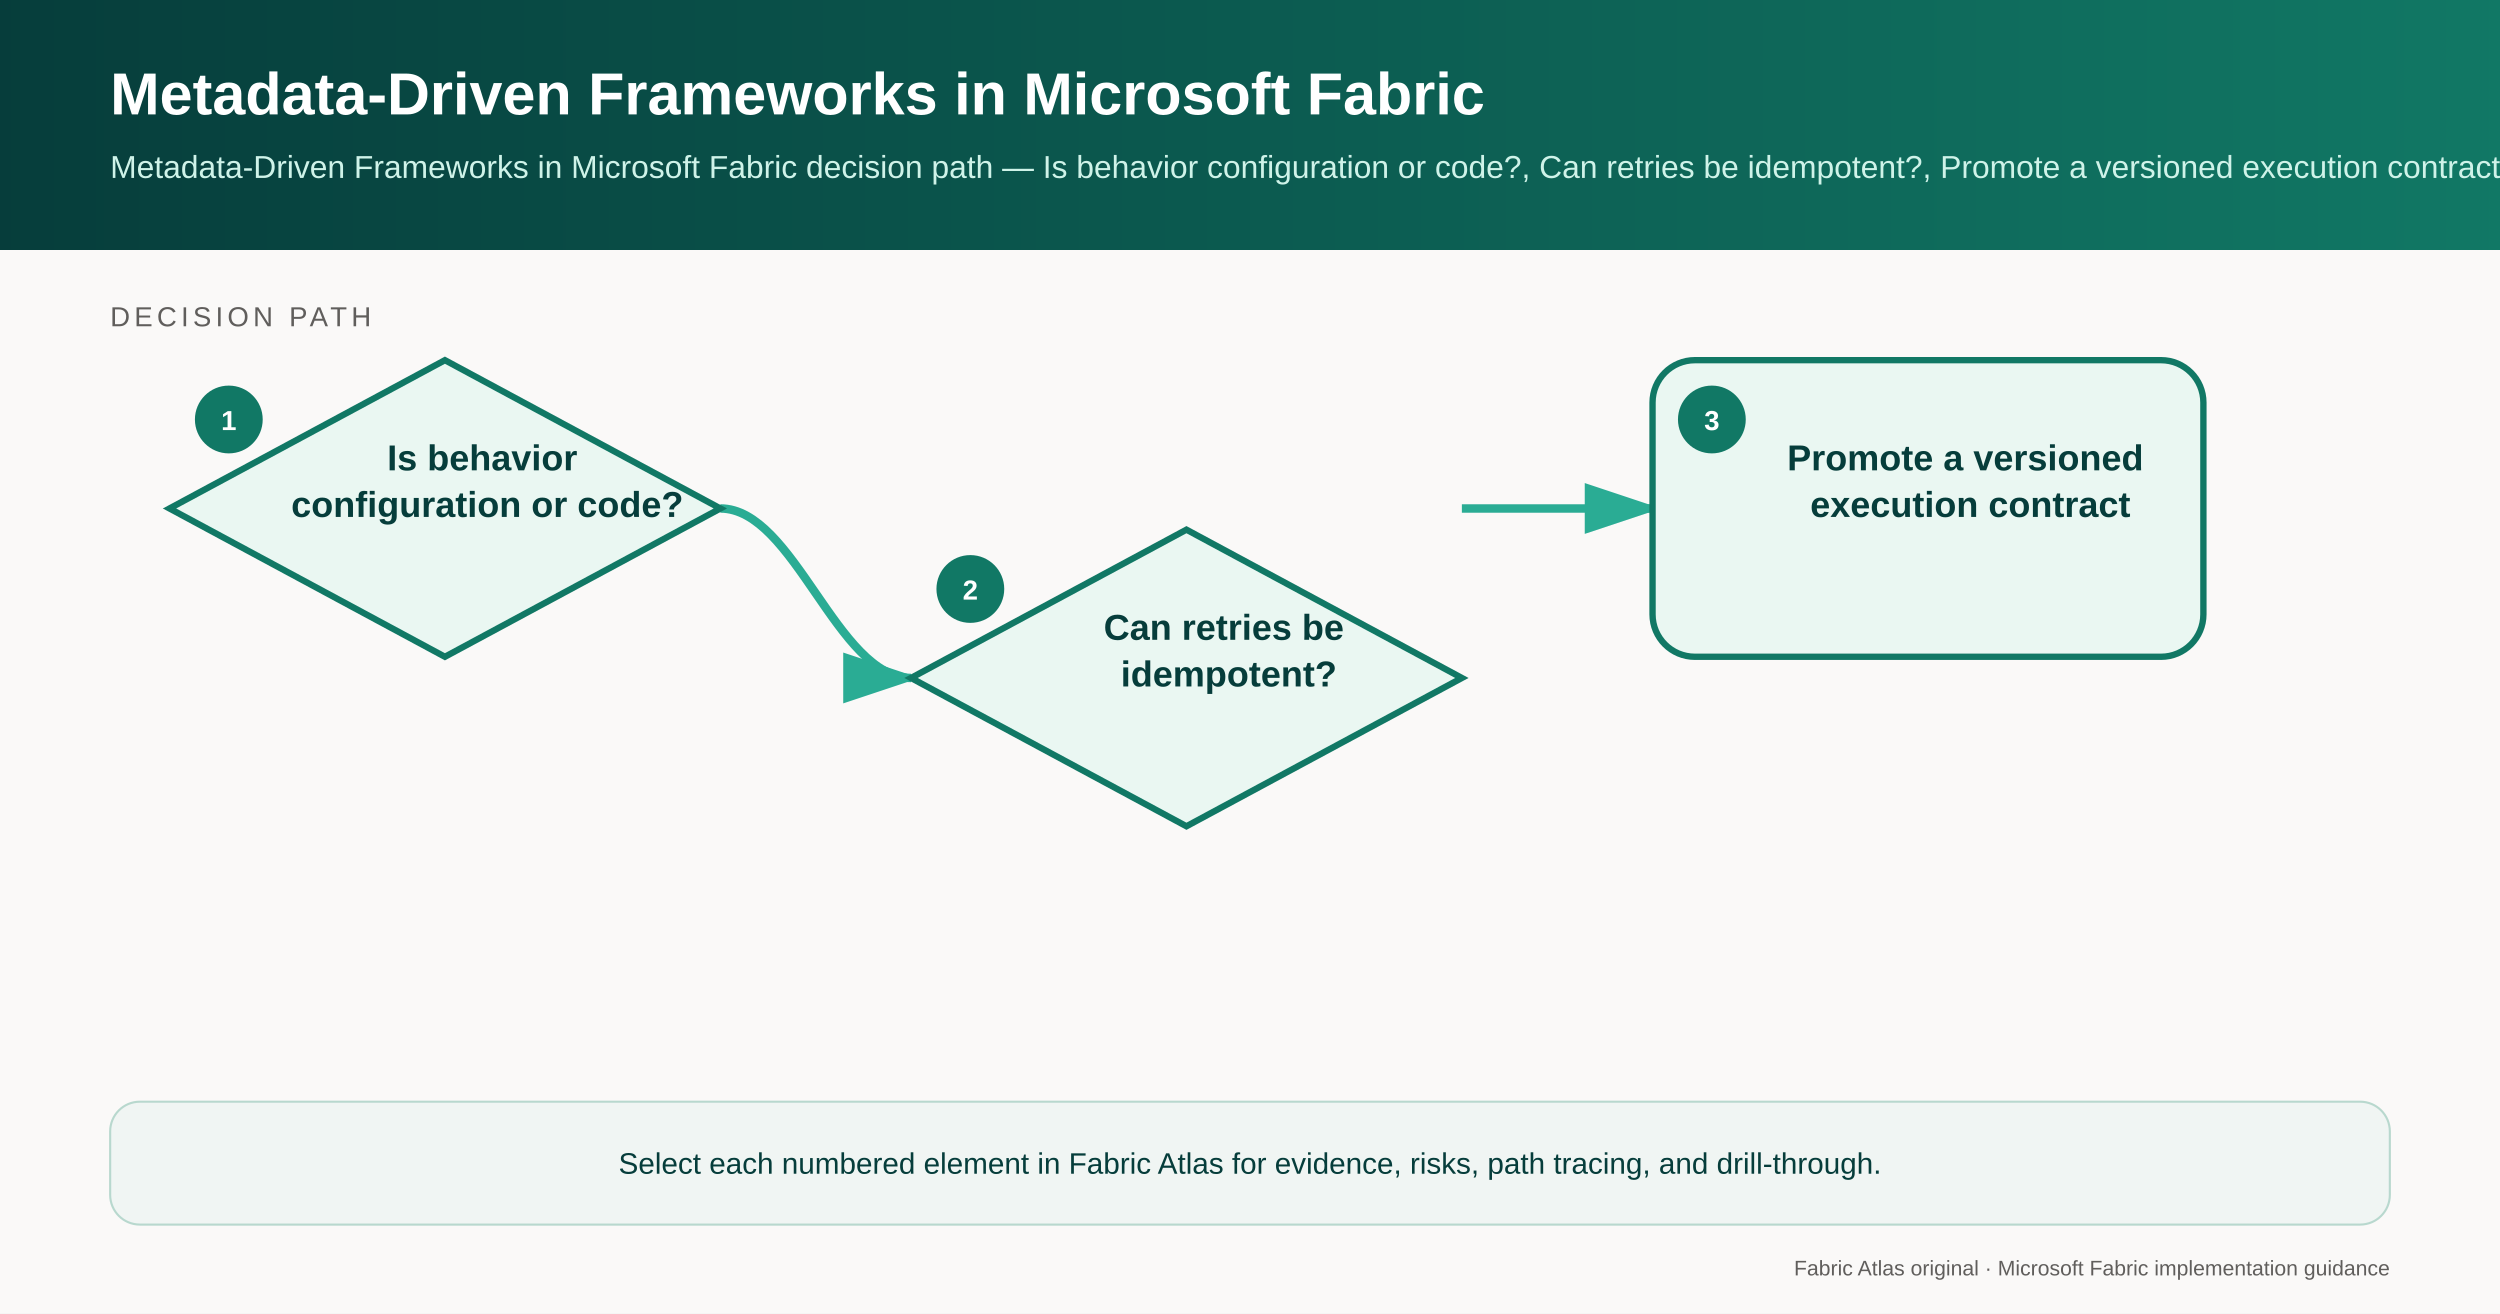
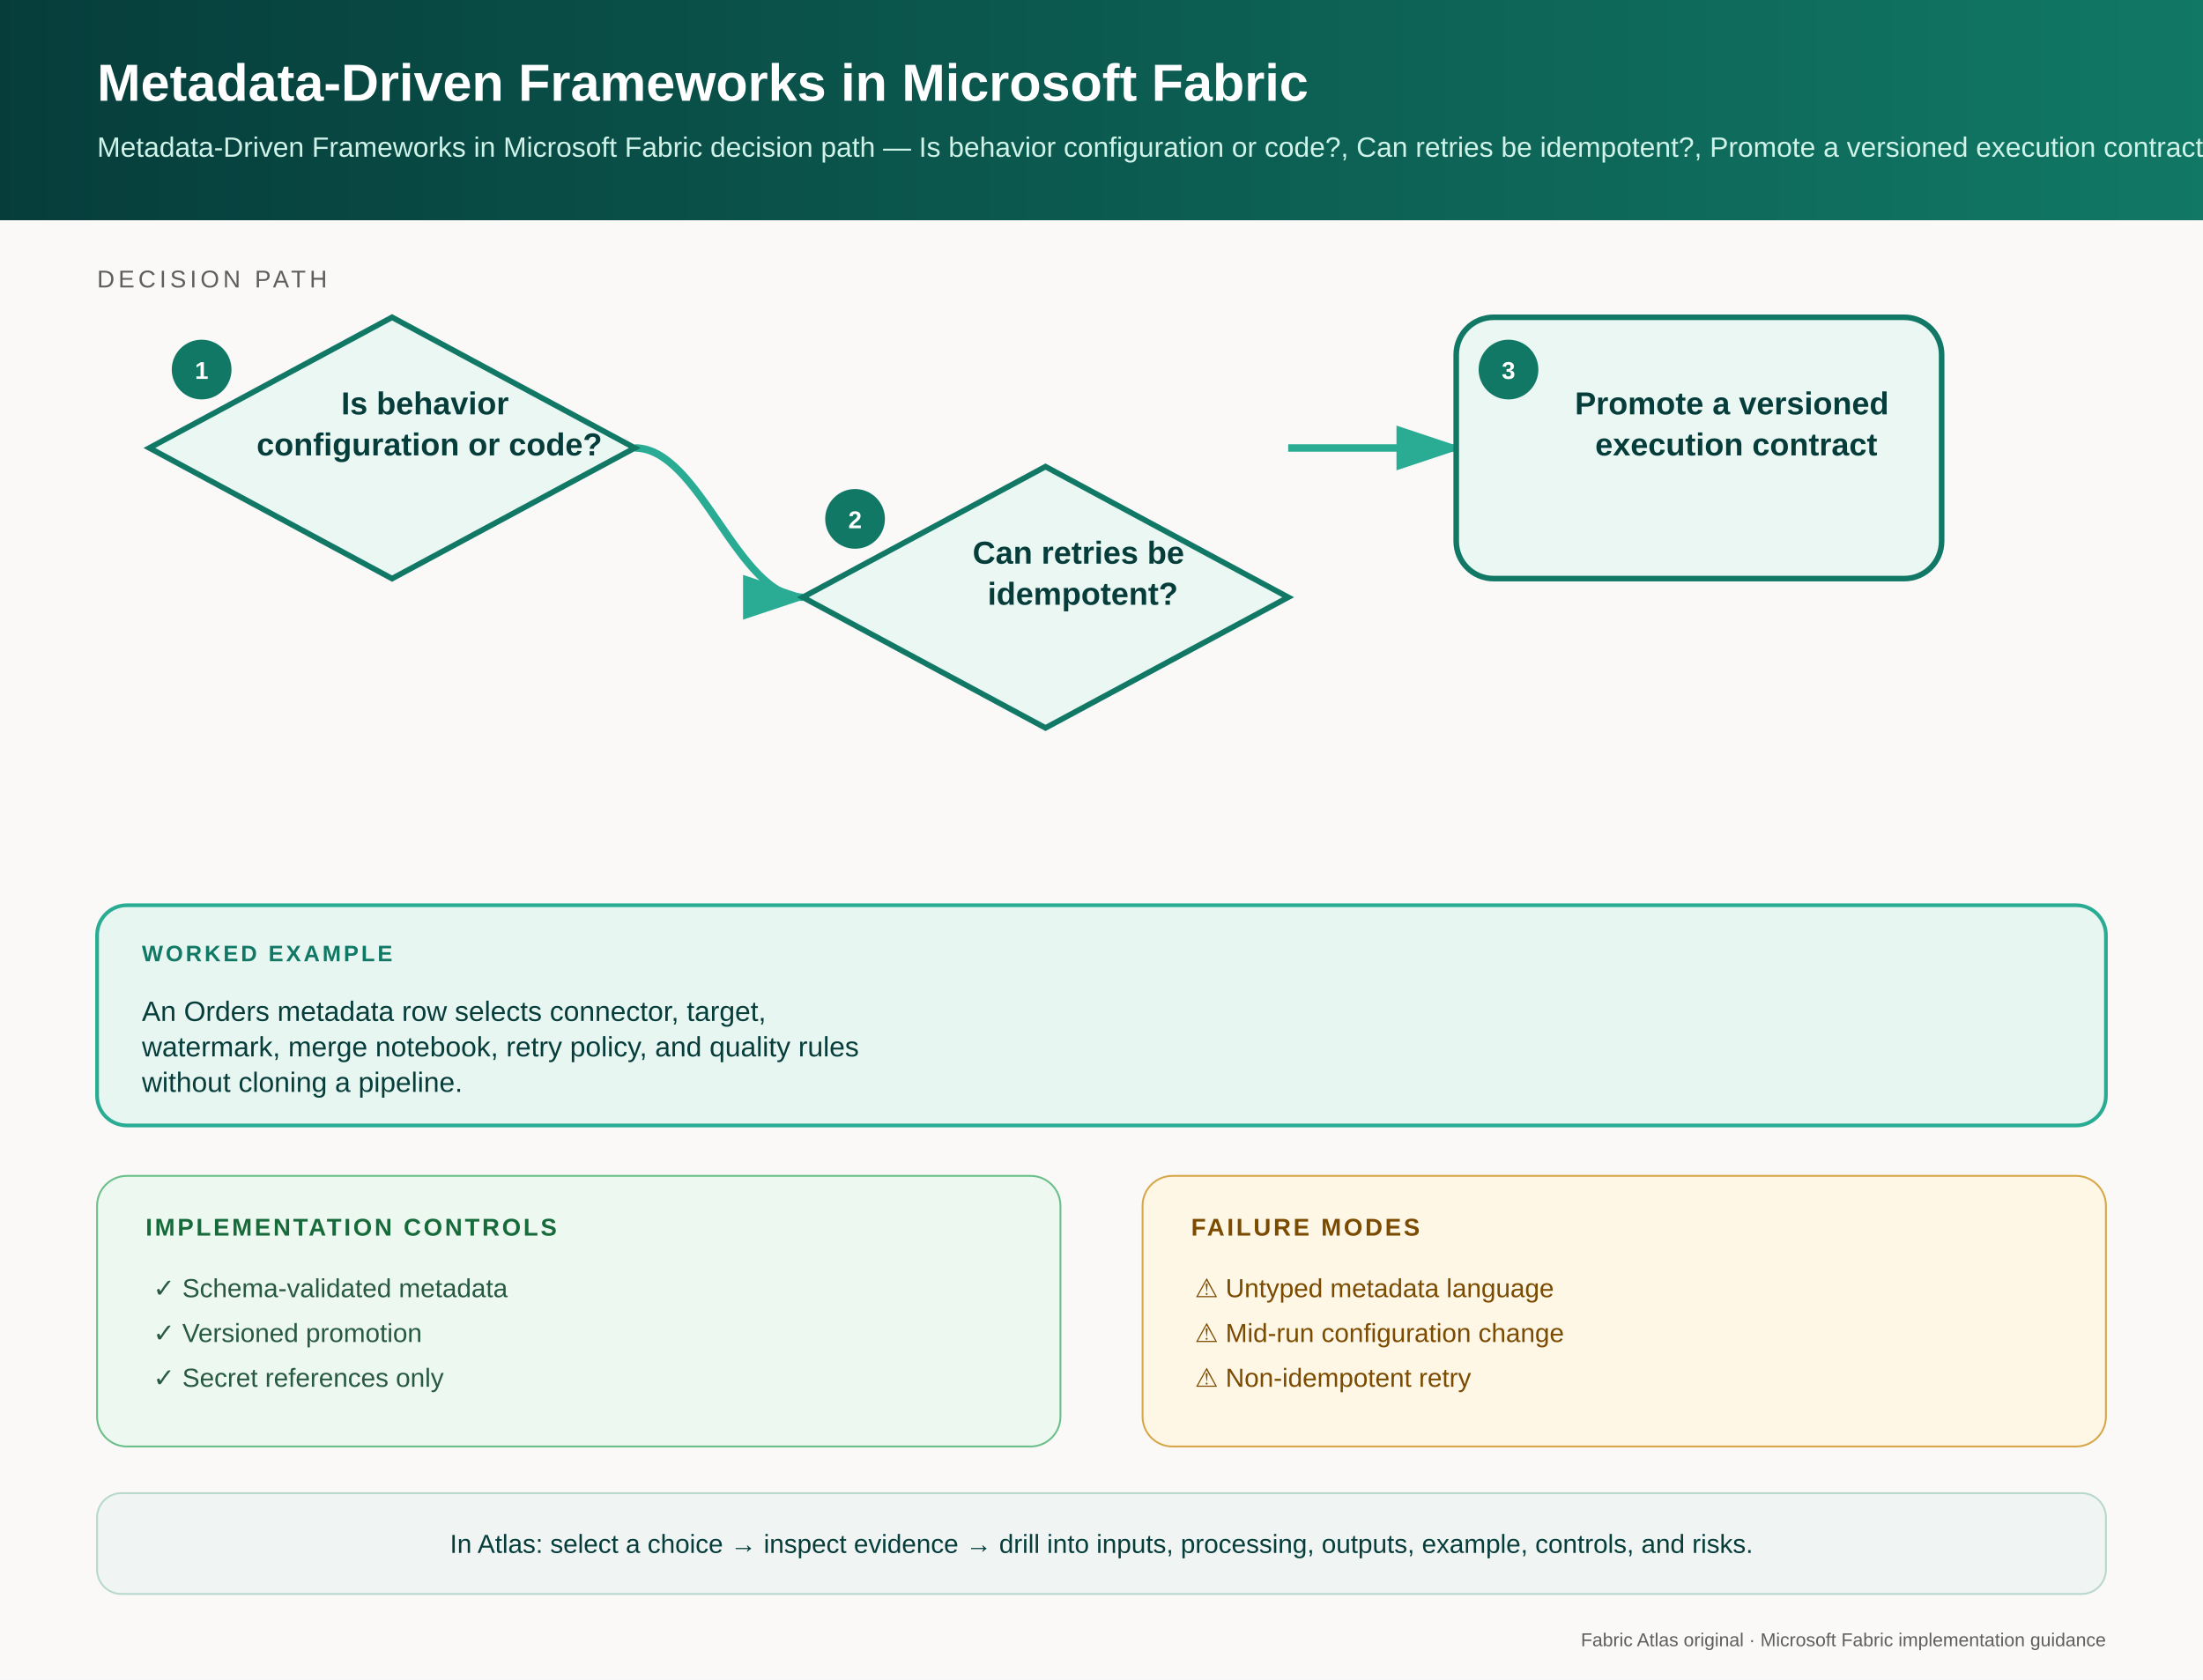
- <svg xmlns="http://www.w3.org/2000/svg" viewBox="0 0 1180 620" font-family="Segoe UI,Arial,sans-serif">
+ <svg xmlns="http://www.w3.org/2000/svg" viewBox="0 0 1180 900" font-family="Segoe UI,Arial,sans-serif">
  <defs>
    <linearGradient id="head" x1="0" x2="1">
      <stop stop-color="#063D3B" />
      <stop offset="1" stop-color="#117865" />
    </linearGradient>
    <marker id="arrow" markerWidth="10" markerHeight="10" refX="8" refY="3" orient="auto">
      <path d="M0,0 L0,6 L9,3 z" fill="#2AAC94" />
    </marker>
  </defs>
-   <rect width="1180" height="620" fill="#FAF9F8" />
+   <rect width="1180" height="900" fill="#FAF9F8" />
  <rect width="1180" height="118" fill="url(#head)" />
  <text x="52" y="54" fill="white" font-size="28" font-weight="700">Metadata-Driven Frameworks in Microsoft Fabric</text>
  <text x="52" y="84" fill="#CFF3E9" font-size="15">Metadata-Driven Frameworks in Microsoft Fabric decision path — Is behavior configuration or code?, Can retries be idempotent?, Promote a versioned execution contract</text>
  <text x="52" y="154" fill="#605E5C" font-size="13" letter-spacing="2">DECISION PATH</text>
  <path d="M 340 240 C 375 240, 395 320, 430 320" fill="none" stroke="#2AAC94" stroke-width="4" marker-end="url(#arrow)" />
  <path d="M 690 240 C 725 240, 745 240, 780 240" fill="none" stroke="#2AAC94" stroke-width="4" marker-end="url(#arrow)" />
  <path d="M 210 170 L 340 240 L 210 310 L 80 240 Z" fill="#EAF7F2" stroke="#117865" stroke-width="3" />
  <circle cx="108" cy="198" r="16" fill="#117865" />
  <text x="108" y="203" text-anchor="middle" fill="white" font-size="13" font-weight="700">1</text>
  <text x="230" y="222" text-anchor="middle" fill="#063D3B" font-size="17" font-weight="600">
    <tspan x="230" dy="0">Is behavior</tspan>
    <tspan x="230" dy="22">configuration or code?</tspan>
  </text>
  <path d="M 560 250 L 690 320 L 560 390 L 430 320 Z" fill="#EAF7F2" stroke="#117865" stroke-width="3" />
  <circle cx="458" cy="278" r="16" fill="#117865" />
  <text x="458" y="283" text-anchor="middle" fill="white" font-size="13" font-weight="700">2</text>
  <text x="580" y="302" text-anchor="middle" fill="#063D3B" font-size="17" font-weight="600">
    <tspan x="580" dy="0">Can retries be</tspan>
    <tspan x="580" dy="22">idempotent?</tspan>
  </text>
  <rect x="780" y="170" width="260" height="140" rx="20" fill="#EAF7F2" stroke="#117865" stroke-width="3" />
  <circle cx="808" cy="198" r="16" fill="#117865" />
  <text x="808" y="203" text-anchor="middle" fill="white" font-size="13" font-weight="700">3</text>
  <text x="930" y="222" text-anchor="middle" fill="#063D3B" font-size="17" font-weight="600">
    <tspan x="930" dy="0">Promote a versioned</tspan>
    <tspan x="930" dy="22">execution contract</tspan>
  </text>
-   <rect x="52" y="520" width="1076" height="58" rx="14" fill="#F0F5F3" stroke="#B8D8CE" />
-   <text x="590" y="554" text-anchor="middle" fill="#063D3B" font-size="14">Select each numbered element in Fabric Atlas for evidence, risks, path tracing, and drill-through.</text>
-   <text x="1128" y="602" text-anchor="end" fill="#605E5C" font-size="10">Fabric Atlas original · Microsoft Fabric implementation guidance</text>
+   <rect x="52" y="485" width="1076" height="118" rx="16" fill="#E8F6F1" stroke="#2AAC94" stroke-width="2" />
+   <text x="76" y="515" fill="#117865" font-size="12" font-weight="700" letter-spacing="1.4">WORKED EXAMPLE</text>
+   <text x="76" y="547" fill="#063D3B" font-size="15">
+     <tspan x="76" dy="0">An Orders metadata row selects connector, target,</tspan>
+     <tspan x="76" dy="19">watermark, merge notebook, retry policy, and quality rules</tspan>
+     <tspan x="76" dy="19">without cloning a pipeline.</tspan>
+   </text>
+   <rect x="52" y="630" width="516" height="145" rx="16" fill="#EDF8F1" stroke="#6BBF8A" />
+   <text x="78" y="662" fill="#176B3A" font-size="13" font-weight="700" letter-spacing="1.3">IMPLEMENTATION CONTROLS</text>
+   <text x="82" y="695" fill="#285943" font-size="14">✓ Schema-validated metadata</text>
+   <text x="82" y="719" fill="#285943" font-size="14">✓ Versioned promotion</text>
+   <text x="82" y="743" fill="#285943" font-size="14">✓ Secret references only</text>
+   <rect x="612" y="630" width="516" height="145" rx="16" fill="#FFF7E6" stroke="#D6A84B" />
+   <text x="638" y="662" fill="#7A4B00" font-size="13" font-weight="700" letter-spacing="1.3">FAILURE MODES</text>
+   <text x="640" y="695" fill="#7A4B00" font-size="14">⚠ Untyped metadata language</text>
+   <text x="640" y="719" fill="#7A4B00" font-size="14">⚠ Mid-run configuration change</text>
+   <text x="640" y="743" fill="#7A4B00" font-size="14">⚠ Non-idempotent retry</text>
+   <rect x="52" y="800" width="1076" height="54" rx="13" fill="#F0F5F3" stroke="#B8D8CE" />
+   <text x="590" y="832" text-anchor="middle" fill="#063D3B" font-size="14">In Atlas: select a choice → inspect evidence → drill into inputs, processing, outputs, example, controls, and risks.</text>
+   <text x="1128" y="882" text-anchor="end" fill="#605E5C" font-size="10">Fabric Atlas original · Microsoft Fabric implementation guidance</text>
</svg>
